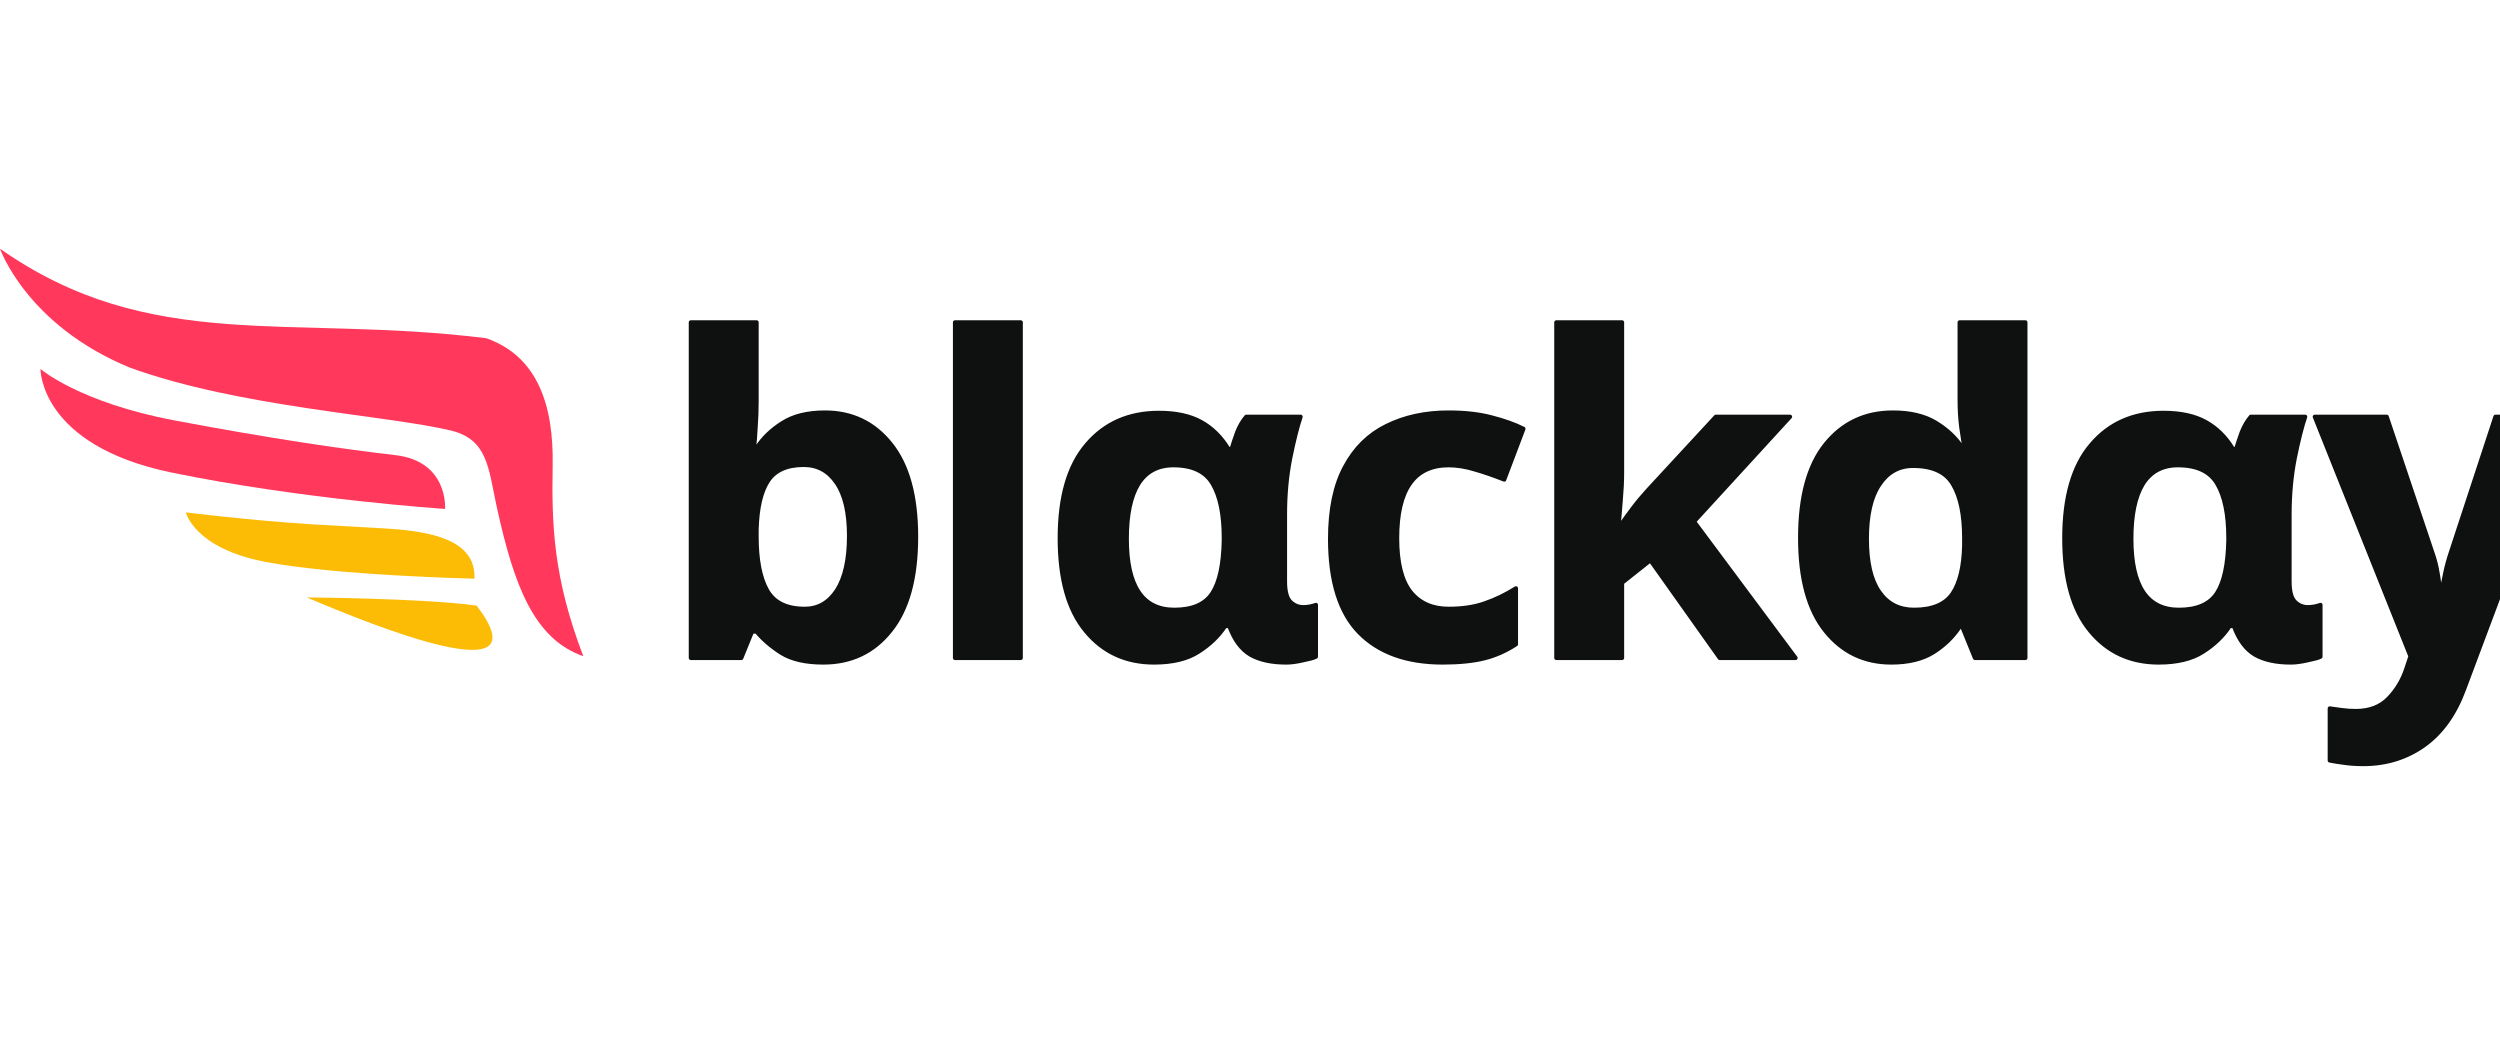
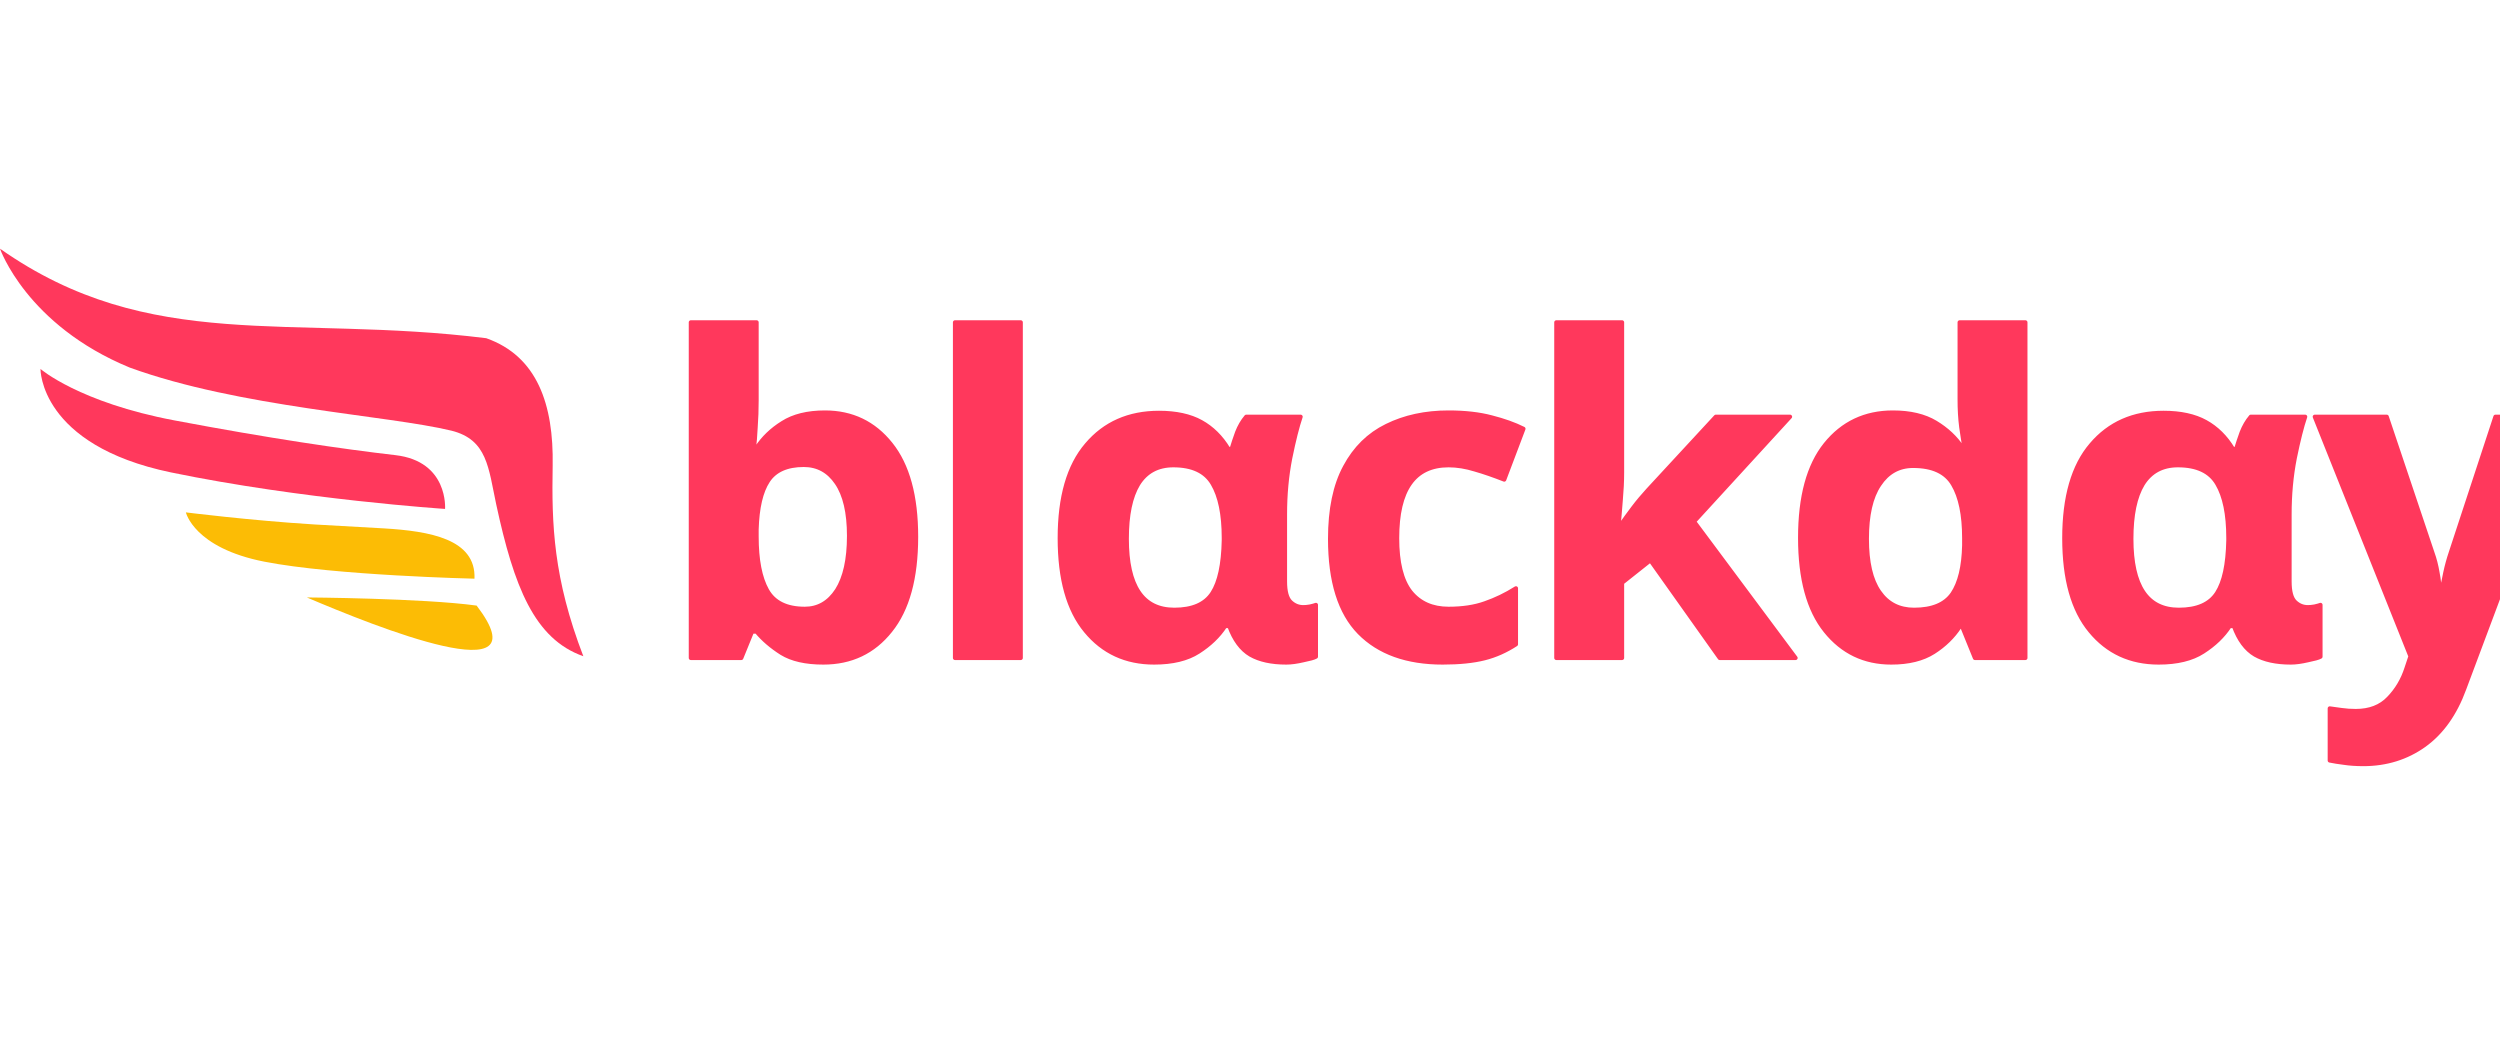
<svg xmlns="http://www.w3.org/2000/svg" width="120" height="50" viewBox="0 0 120 50" version="1.1" id="SVGRoot">
  <defs id="defs132">
    <rect x="11.236" y="7.285" width="69.721" height="10.07" id="rect3" />
    <rect x="12.943" y="23.094" width="88.414" height="18.186" id="rect1" />
    <rect x="-1.478" y="42.333" width="127.885" height="23.822" id="rect3454" />
    <clipPath id="b983e3c625">
      <path d="m 142,147.301 h 115 v 72.75 H 142 Z m 0,0" clip-rule="nonzero" id="path1144" />
    </clipPath>
    <clipPath id="0e8c13dd3a">
      <path d="m 70.262,116.359 h 89.156 v 70.5 H 70.262 Z m 0,0" clip-rule="nonzero" id="path1147" />
    </clipPath>
    <clipPath id="b983e3c625-3">
      <path d="m 142,147.301 h 115 v 72.75 H 142 Z m 0,0" clip-rule="nonzero" id="path1144-6" />
    </clipPath>
    <clipPath id="0e8c13dd3a-7">
      <path d="m 70.262,116.359 h 89.156 v 70.5 H 70.262 Z m 0,0" clip-rule="nonzero" id="path1147-5" />
    </clipPath>
    <clipPath id="b983e3c625-3-1">
      <path d="m 142,147.301 h 115 v 72.75 H 142 Z m 0,0" clip-rule="nonzero" id="path1144-6-2" />
    </clipPath>
    <clipPath id="b983e3c625-3-3">
      <path d="m 142,147.301 h 115 v 72.75 H 142 Z m 0,0" clip-rule="nonzero" id="path1144-6-6" />
    </clipPath>
  </defs>
  <g id="layer1" style="display:inline">
-     <text xml:space="preserve" style="font-style:normal;font-variant:normal;font-weight:normal;font-stretch:normal;font-size:19.724px;line-height:0;font-family:Manrope;-inkscape-font-specification:Manrope;letter-spacing:-0.74px;fill:#0f1111;fill-opacity:1;stroke:#000000;stroke-width:0.2;stroke-linecap:round;stroke-linejoin:round;stroke-miterlimit:4;stroke-dasharray:none;stroke-opacity:1;paint-order:stroke markers fill" x="31.503" y="31.582" id="text2">
-       <tspan id="tspan2" x="31.503" y="31.582" style="font-style:normal;font-variant:normal;font-weight:bold;font-stretch:normal;font-size:21.201px;font-family:Manrope;-inkscape-font-specification:'Manrope Bold';word-spacing:0px;fill:#0f1111;fill-opacity:1;stroke:#0f1111;stroke-width:0.2;stroke-linecap:round;stroke-linejoin:round;stroke-miterlimit:4;stroke-dasharray:none;stroke-opacity:1;paint-order:stroke markers fill" dy="0 0 0 0">blαckdαys</tspan>
+     <text xml:space="preserve" style="font-style:normal;font-variant:normal;font-weight:normal;font-stretch:normal;font-size:19.724px;line-height:0;font-family:Manrope;-inkscape-font-specification:Manrope;letter-spacing:-0.74px;fill:#ff385c;fill-opacity:1;stroke:#000000;stroke-width:0.2;stroke-linecap:round;stroke-linejoin:round;stroke-miterlimit:4;stroke-dasharray:none;stroke-opacity:1;paint-order:stroke markers fill" x="31.503" y="31.582" id="text2">
+       <tspan id="tspan2" x="31.503" y="31.582" style="font-style:normal;font-variant:normal;font-weight:bold;font-stretch:normal;font-size:21.201px;font-family:Manrope;-inkscape-font-specification:'Manrope Bold';word-spacing:0px;fill:#ff385c;fill-opacity:1;stroke:#ff385c;stroke-width:0.2;stroke-linecap:round;stroke-linejoin:round;stroke-miterlimit:4;stroke-dasharray:none;stroke-opacity:1;paint-order:stroke markers fill" dy="0 0 0 0">blαckdαys</tspan>
    </text>
    <path style="display:inline;fill:#ff385c;fill-opacity:1;stroke:none;stroke-width:0.329;stroke-opacity:1" d="M 28,31.499 C 26.559,27.747 26.477,25.184 26.528,22.345 26.579,19.422 25.793,17.1 23.34,16.234 13.919,15.062 7.212,17.005 0,11.937 c 0,0 1.269,3.666 6.228,5.707 5.262,1.912 12.373,2.285 15.449,3.03 1.717,0.433 1.766,1.781 2.144,3.548 0.848,3.922 1.82,6.448 4.179,7.277" id="path33289-7" />
    <path style="display:inline;fill:#fcbc05;fill-opacity:1;stroke:none;stroke-width:0.372;stroke-opacity:1" d="m 22.878,29.068 c -2.597,-0.355 -8.152,-0.391 -8.152,-0.391 3.301,1.406 11.419,4.668 8.152,0.391 z" id="path33287-0" />
    <path style="display:inline;fill:#fcbc05;fill-opacity:1;stroke:none;stroke-width:0.372;stroke-opacity:1" d="m 22.775,27.777 c 0.08,-1.905 -2.157,-2.283 -4.341,-2.414 -1.305,-0.071 -2.612,-0.143 -3.344,-0.189 -3.065,-0.189 -6.168,-0.58 -6.168,-0.58 0,0 0.387,1.705 3.77,2.367 3.37,0.662 10.083,0.816 10.083,0.816 z" id="path33285-9" />
    <path style="display:inline;fill:#ff385c;fill-opacity:1;stroke:none;stroke-width:0.372;stroke-opacity:1" d="m 21.363,24.428 c 0,0 0.173,-2.285 -2.384,-2.581 C 16.422,21.551 12.959,21.045 8.378,20.18 3.795,19.316 1.943,17.709 1.943,17.709 c 0,0 -0.052,3.652 6.26,4.966 6.3,1.303 13.159,1.753 13.159,1.753 z" id="path1156-3" />
  </g>
  <g id="layer2" style="display:inline" />
  <g id="layer3" style="display:inline" />
  <g id="layer4" style="display:none">
    <rect style="display:inline;opacity:0.557;fill:#ff5e00;fill-opacity:1;stroke:#0069f5;stroke-width:0;stroke-linecap:round;stroke-linejoin:round;paint-order:stroke fill markers" id="rect1592-1" width="15" height="15" x="1.8808064e-06" y="15" />
    <rect style="display:inline;opacity:0.557;fill:#ff0000;stroke:#0069f5;stroke-width:0;stroke-linecap:round;stroke-linejoin:round;paint-order:stroke fill markers" id="rect1592" width="120" height="15" x="1.8808064e-06" y="6.7562792e-07" />
  </g>
</svg>
